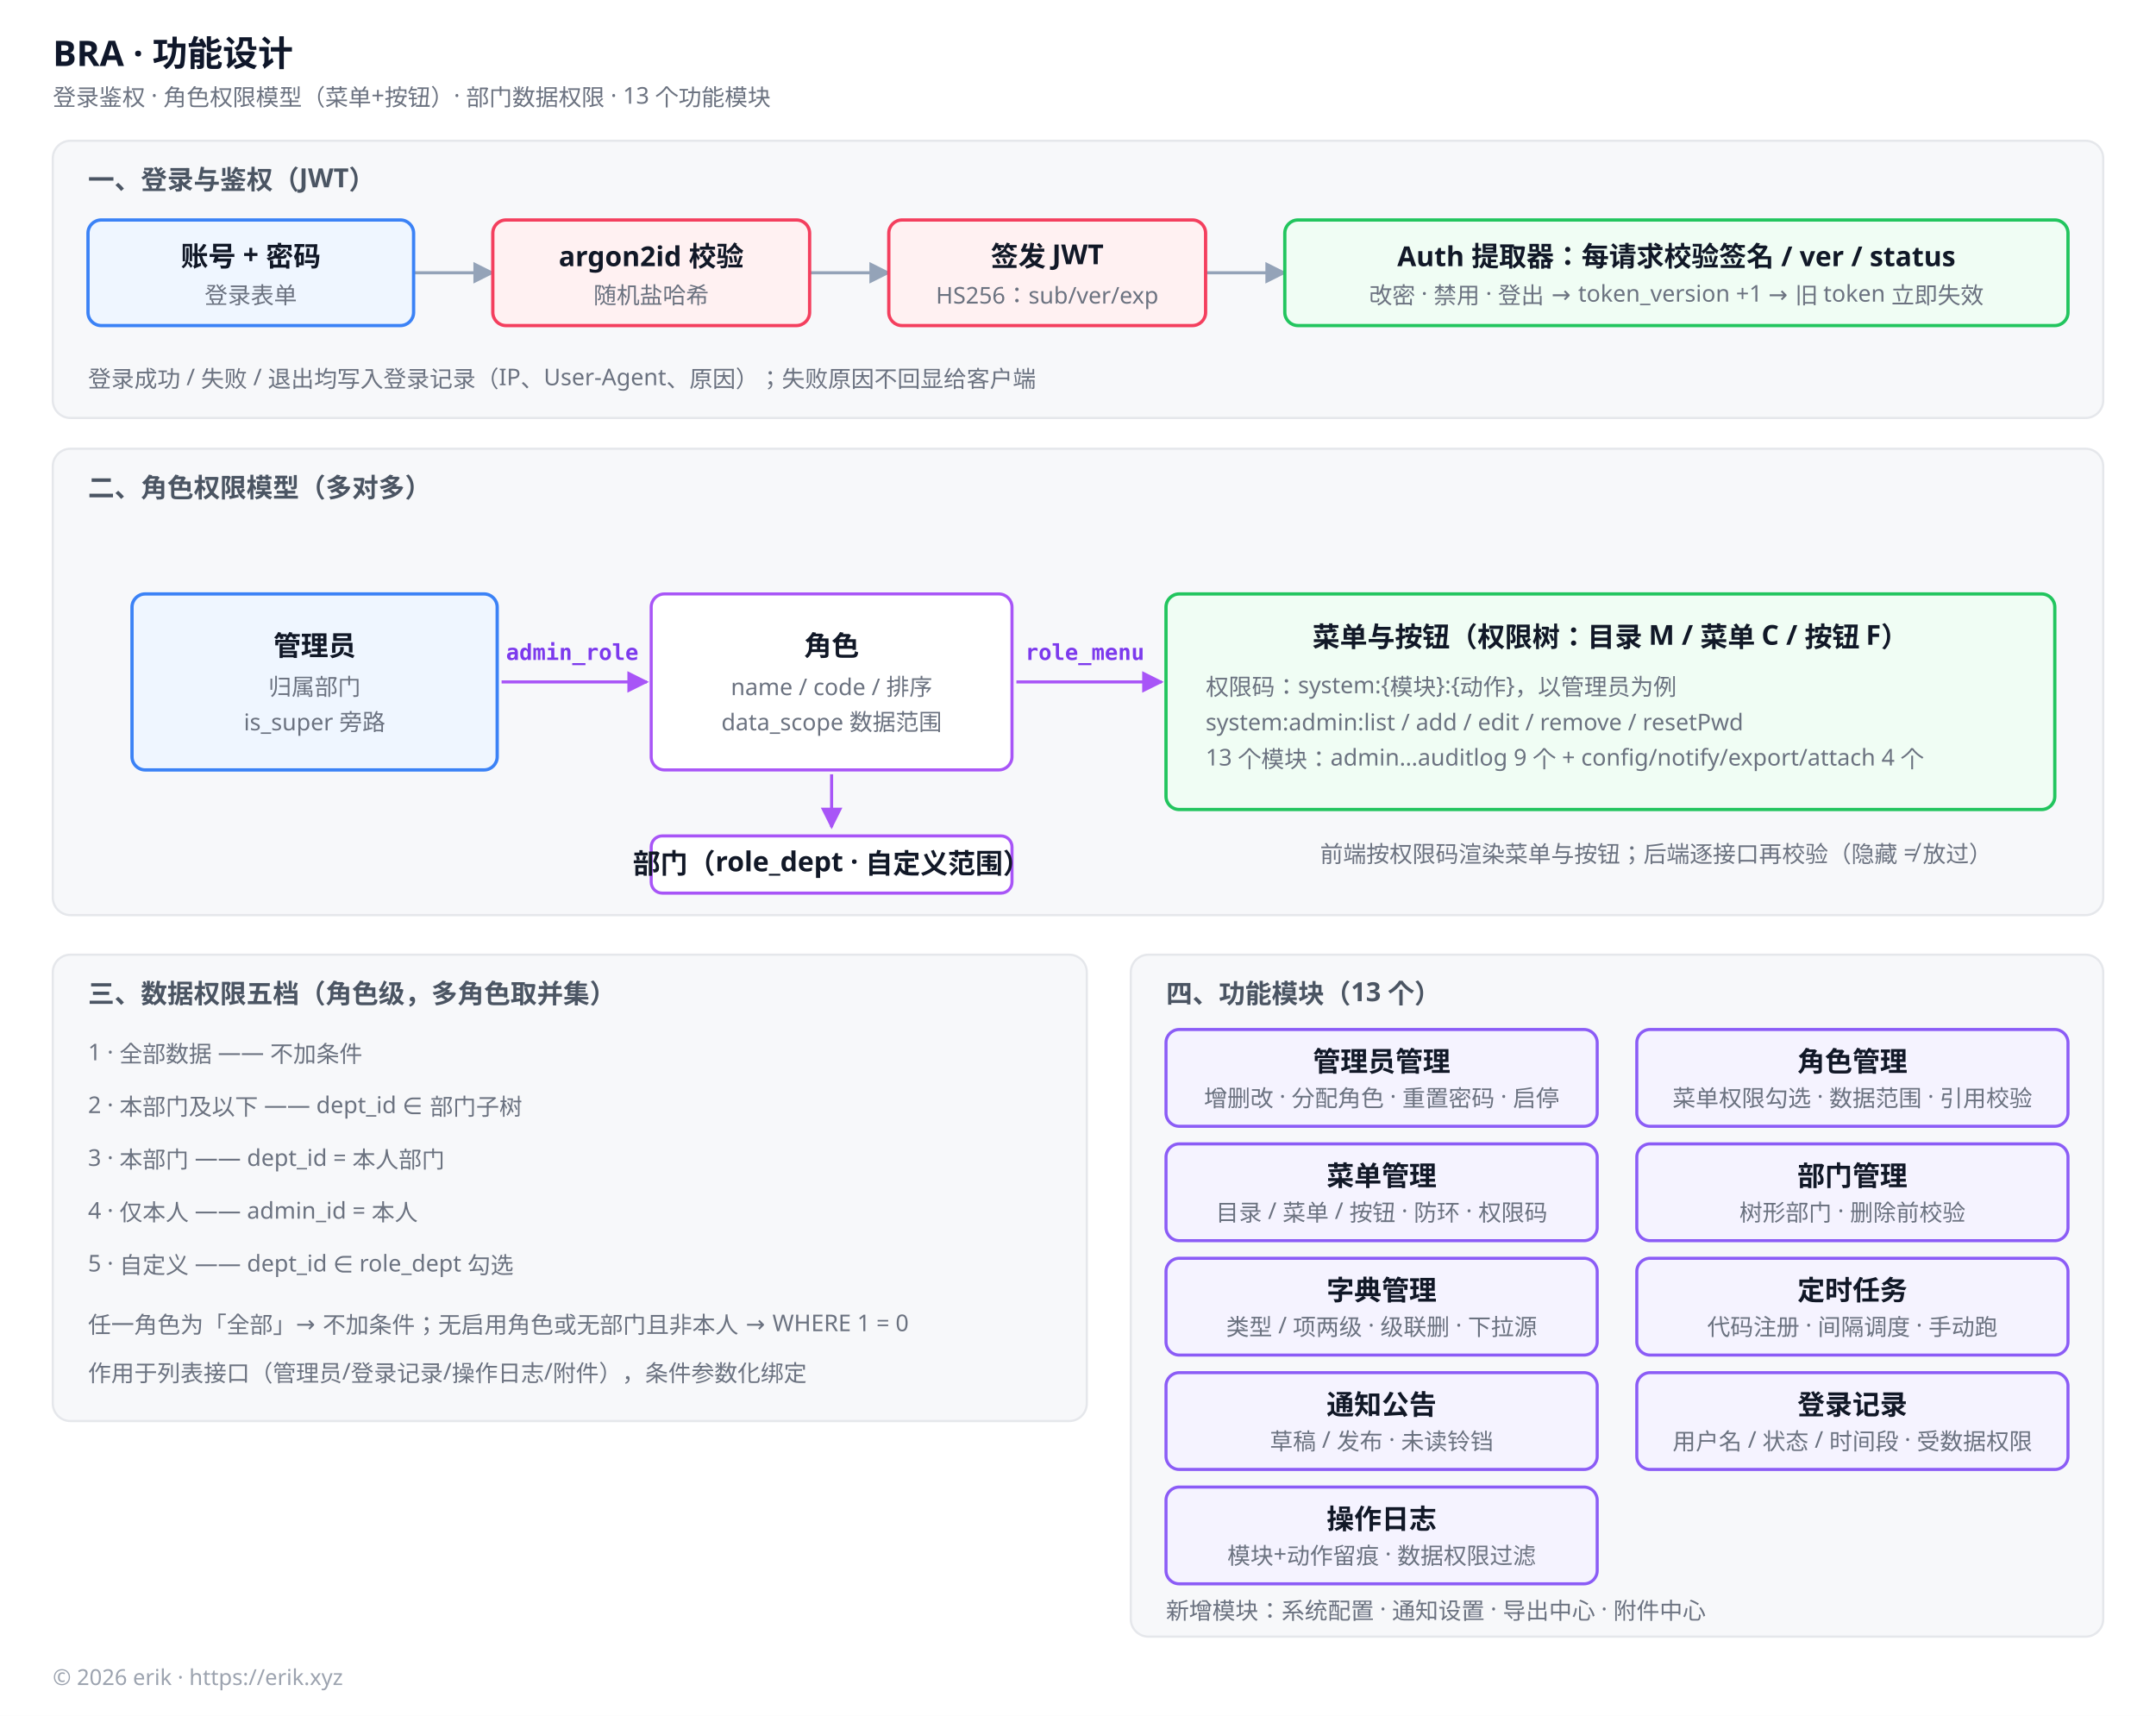
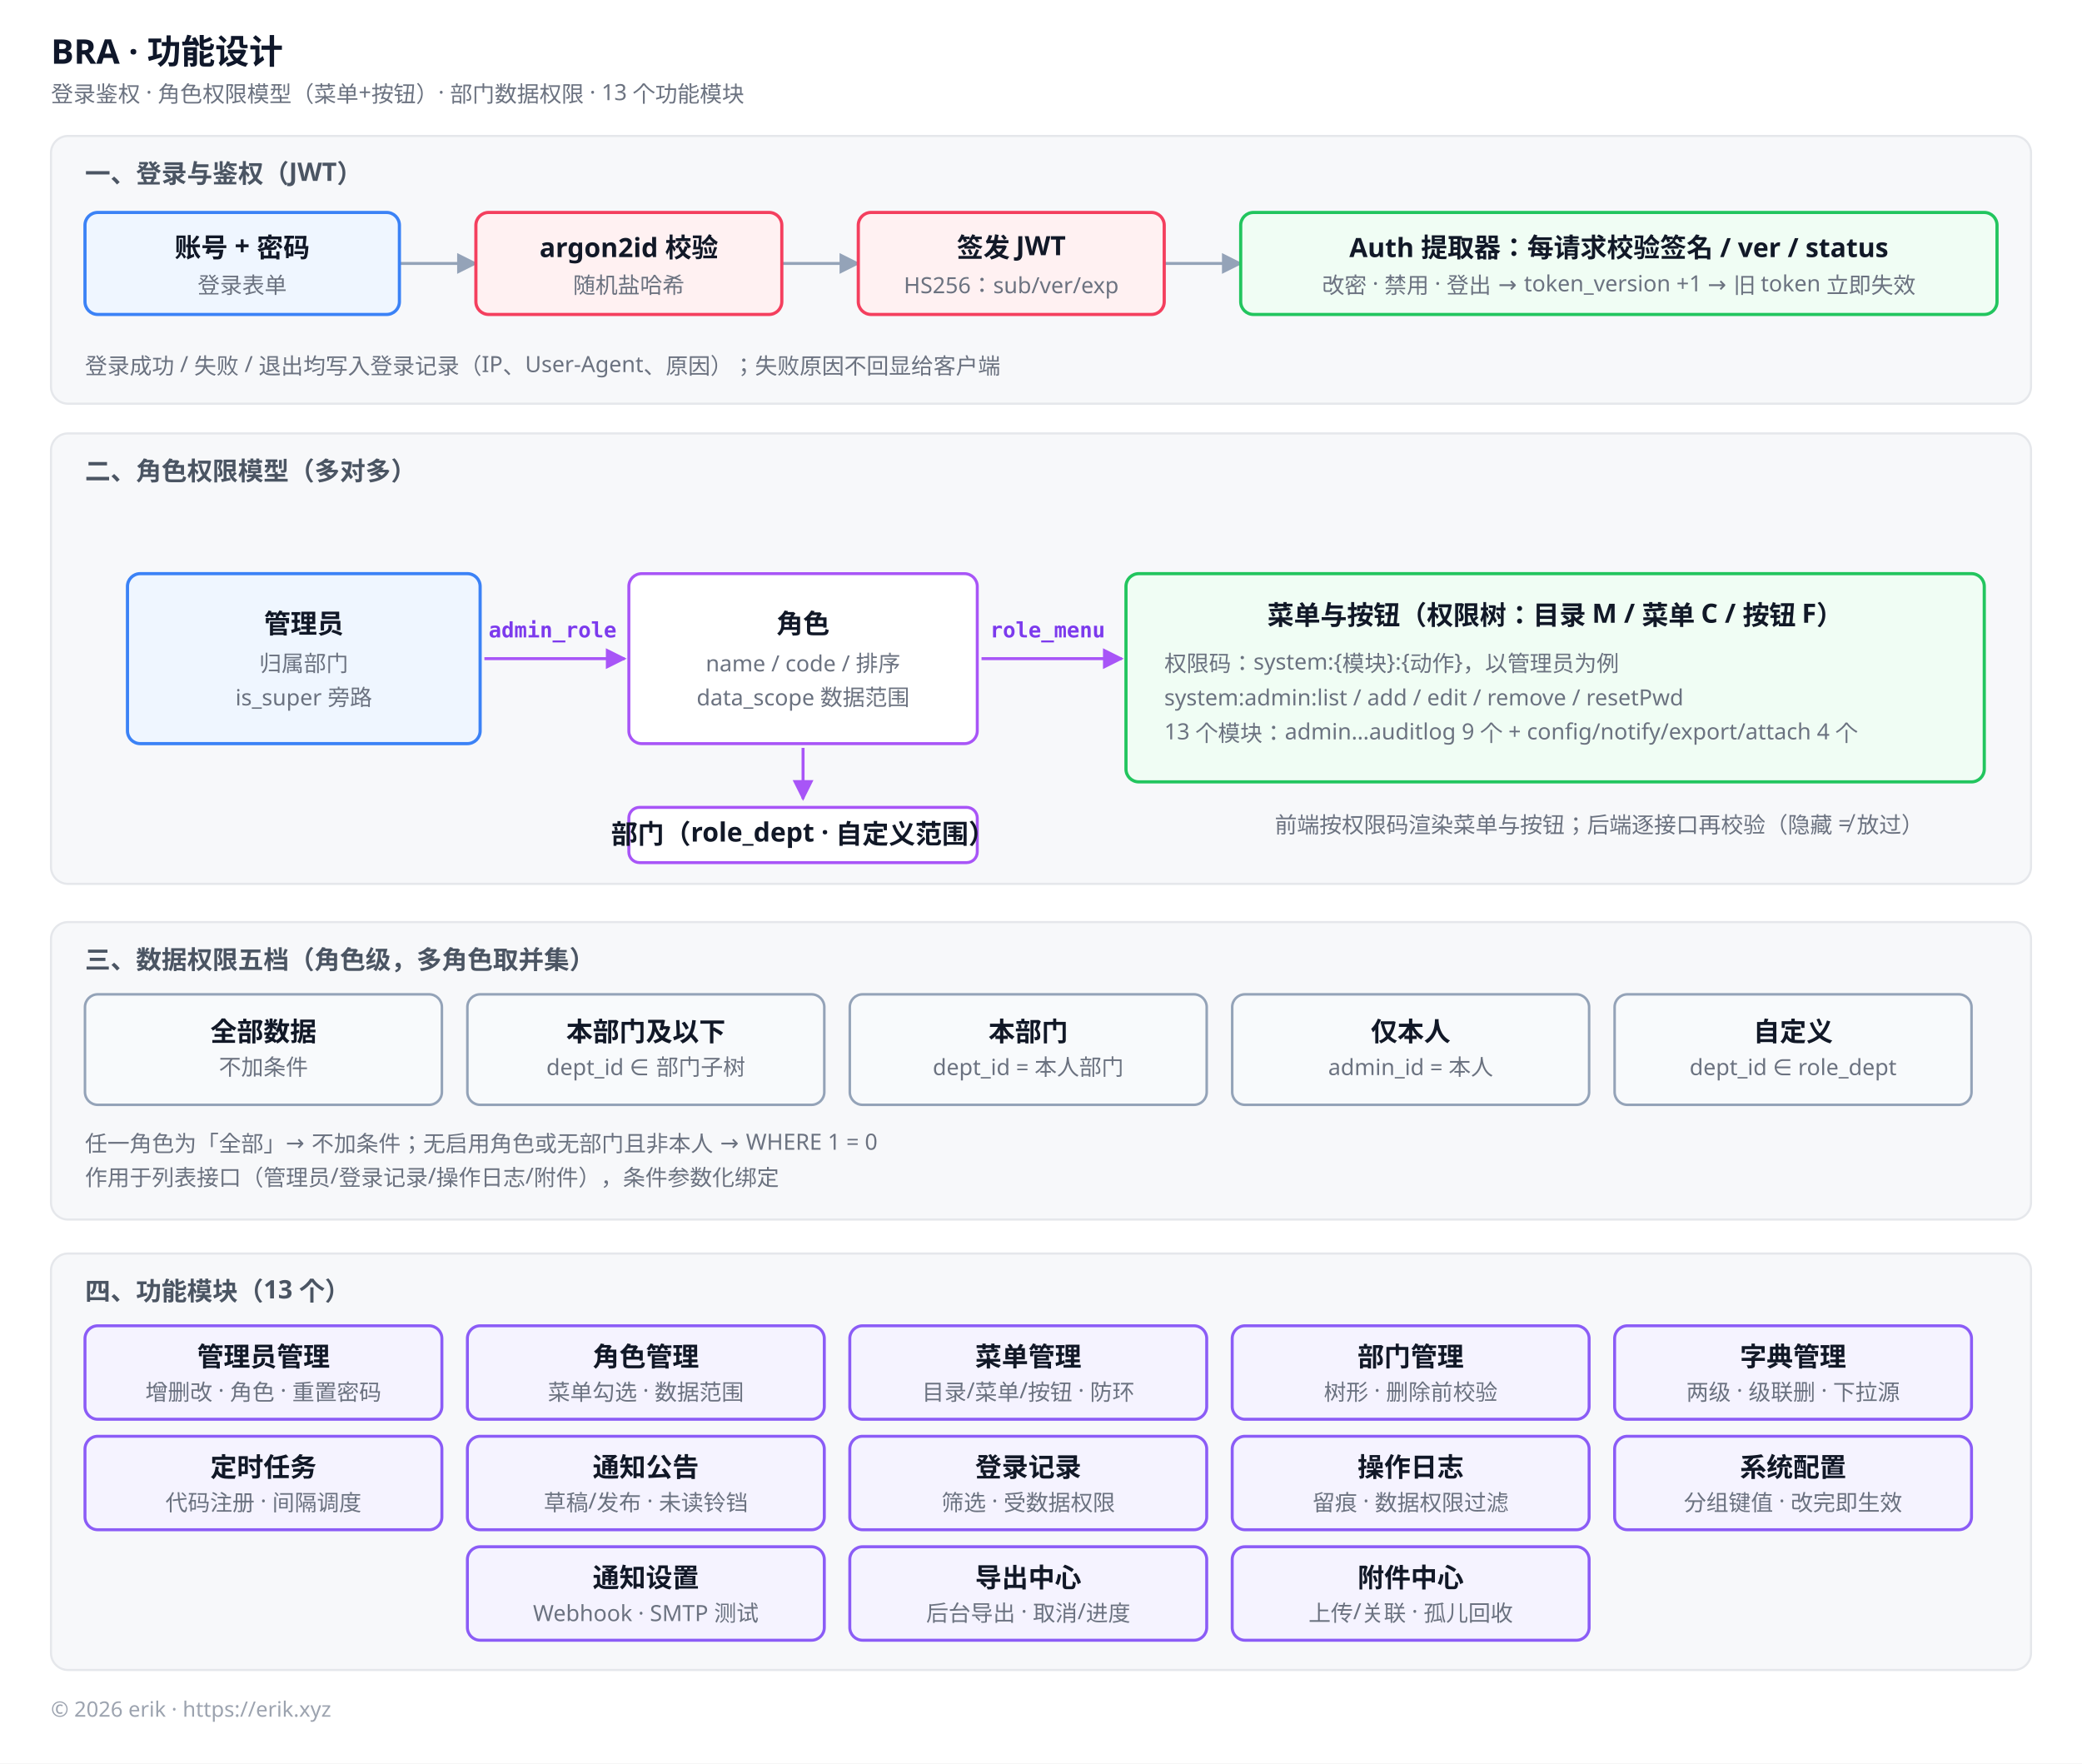
- <svg xmlns="http://www.w3.org/2000/svg" viewBox="0 0 980 780" width="980" height="780" role="img" aria-label="bee-rust 管理后台 功能设计图">
+ <svg xmlns="http://www.w3.org/2000/svg" viewBox="0 0 980 830" width="980" height="830" role="img" aria-label="bee-rust 管理后台 功能设计图">
  <style>
    .bg { fill: #ffffff; }
    .panel { fill: #f7f8fa; stroke: #e5e7eb; stroke-width: 1; }
    .panel-label { font: 600 12px system-ui, "PingFang SC", "Microsoft YaHei", sans-serif; fill: #4b5563; }
    .box-frontend { fill: #eff6ff; stroke: #3b82f6; stroke-width: 1.5; }
    .box-backend  { fill: #f0fdf4; stroke: #22c55e; stroke-width: 1.5; }
    .box-db       { fill: #fefce8; stroke: #eab308; stroke-width: 1.5; }
    .box-security { fill: #fff1f2; stroke: #f43f5e; stroke-width: 1.5; }
    .box-join     { fill: #ffffff; stroke: #a855f7; stroke-width: 1.4; }
    .box-module   { fill: #f5f3ff; stroke: #8b5cf6; stroke-width: 1.4; }
+     .box-scope    { fill: #f8fafc; stroke: #94a3b8; stroke-width: 1.2; }
    .t-name { font: 600 12.5px system-ui, "PingFang SC", "Microsoft YaHei", sans-serif; fill: #111827; }
    .t-sub  { font: 10.5px system-ui, "PingFang SC", "Microsoft YaHei", sans-serif; fill: #6b7280; }
    .t-join { font: 600 10px ui-monospace, Menlo, Consolas, monospace; fill: #7c3aed; }
    .t-title{ font: 700 16px system-ui, "PingFang SC", "Microsoft YaHei", sans-serif; fill: #0f172a; }
    .t-foot { font: 10px system-ui, "PingFang SC", "Microsoft YaHei", sans-serif; fill: #9ca3af; }
    .a-default { stroke: #94a3b8; stroke-width: 1.4; fill: none; }
    .a-data    { stroke: #a855f7; stroke-width: 1.4; fill: none; }
  </style>
  <defs>
    <marker id="ar" viewBox="0 0 10 10" refX="9" refY="5" markerWidth="7" markerHeight="7" orient="auto-start-reverse">
      <path d="M0,0 L10,5 L0,10 z" fill="#94a3b8" />
    </marker>
    <marker id="ar-data" viewBox="0 0 10 10" refX="9" refY="5" markerWidth="7" markerHeight="7" orient="auto-start-reverse">
      <path d="M0,0 L10,5 L0,10 z" fill="#a855f7" />
    </marker>
  </defs>
-   <rect class="bg" x="0" y="0" width="980" height="780" />
+   <rect class="bg" x="0" y="0" width="980" height="830" />
  <text class="t-title" x="24" y="30">BRA · 功能设计</text>
  <text class="t-sub" x="24" y="48">登录鉴权 · 角色权限模型（菜单+按钮）· 部门数据权限 · 13 个功能模块</text>
  <rect class="panel" x="24" y="64" width="932" height="126" rx="8" />
  <text class="panel-label" x="40" y="86">一、登录与鉴权（JWT）</text>
  <path class="a-default" d="M188,124 L224,124" marker-end="url(#ar)" />
  <path class="a-default" d="M368,124 L404,124" marker-end="url(#ar)" />
  <path class="a-default" d="M548,124 L584,124" marker-end="url(#ar)" />
  <rect class="box-frontend" x="40" y="100" width="148" height="48" rx="6" />
  <text class="t-name" x="114" y="121" text-anchor="middle">账号 + 密码</text>
  <text class="t-sub" x="114" y="138" text-anchor="middle">登录表单</text>
  <rect class="box-security" x="224" y="100" width="144" height="48" rx="6" />
  <text class="t-name" x="296" y="121" text-anchor="middle">argon2id 校验</text>
  <text class="t-sub" x="296" y="138" text-anchor="middle">随机盐哈希</text>
  <rect class="box-security" x="404" y="100" width="144" height="48" rx="6" />
  <text class="t-name" x="476" y="121" text-anchor="middle">签发 JWT</text>
  <text class="t-sub" x="476" y="138" text-anchor="middle">HS256：sub/ver/exp</text>
  <rect class="box-backend" x="584" y="100" width="356" height="48" rx="6" />
  <text class="t-name" x="762" y="121" text-anchor="middle">Auth 提取器：每请求校验签名 / ver / status</text>
  <text class="t-sub" x="762" y="138" text-anchor="middle">改密 · 禁用 · 登出 → token_version +1 → 旧 token 立即失效</text>
  <text class="t-sub" x="40" y="176">登录成功 / 失败 / 退出均写入登录记录（IP、User-Agent、原因）；失败原因不回显给客户端</text>
  <rect class="panel" x="24" y="204" width="932" height="212" rx="8" />
  <text class="panel-label" x="40" y="226">二、角色权限模型（多对多）</text>
  <path class="a-data" d="M228,310 L294,310" marker-end="url(#ar-data)" />
  <text class="t-join" x="230" y="300">admin_role</text>
  <path class="a-data" d="M462,310 L528,310" marker-end="url(#ar-data)" />
  <text class="t-join" x="466" y="300">role_menu</text>
  <path class="a-data" d="M378,352 L378,376" marker-end="url(#ar-data)" />
  <rect class="box-frontend" x="60" y="270" width="166" height="80" rx="6" />
  <text class="t-name" x="143" y="298" text-anchor="middle">管理员</text>
  <text class="t-sub" x="143" y="316" text-anchor="middle">归属部门</text>
  <text class="t-sub" x="143" y="332" text-anchor="middle">is_super 旁路</text>
  <rect class="box-join" x="296" y="270" width="164" height="80" rx="6" />
  <text class="t-name" x="378" y="298" text-anchor="middle">角色</text>
  <text class="t-sub" x="378" y="316" text-anchor="middle">name / code / 排序</text>
  <text class="t-sub" x="378" y="332" text-anchor="middle">data_scope 数据范围</text>
  <rect class="box-backend" x="530" y="270" width="404" height="98" rx="6" />
  <text class="t-name" x="732" y="294" text-anchor="middle">菜单与按钮（权限树：目录 M / 菜单 C / 按钮 F）</text>
  <text class="t-sub" x="548" y="316">权限码：system:{模块}:{动作}，以管理员为例</text>
  <text class="t-sub" x="548" y="332">system:admin:list / add / edit / remove / resetPwd</text>
  <text class="t-sub" x="548" y="348">13 个模块：admin…auditlog 9 个 + config/notify/export/attach 4 个</text>
  <rect class="box-join" x="296" y="380" width="164" height="26" rx="5" />
  <text class="t-name" x="378" y="397" text-anchor="middle" font-size="11">部门（role_dept · 自定义范围）</text>
  <text class="t-sub" x="600" y="392">前端按权限码渲染菜单与按钮；后端逐接口再校验（隐藏 ≠ 放过）</text>
-   <rect class="panel" x="24" y="434" width="470" height="212" rx="8" />
+   <rect class="panel" x="24" y="434" width="932" height="140" rx="8" />
  <text class="panel-label" x="40" y="456">三、数据权限五档（角色级，多角色取并集）</text>
-   <text class="t-sub" x="40" y="482">1 · 全部数据 —— 不加条件</text>
-   <text class="t-sub" x="40" y="506">2 · 本部门及以下 —— dept_id ∈ 部门子树</text>
-   <text class="t-sub" x="40" y="530">3 · 本部门 —— dept_id = 本人部门</text>
-   <text class="t-sub" x="40" y="554">4 · 仅本人 —— admin_id = 本人</text>
-   <text class="t-sub" x="40" y="578">5 · 自定义 —— dept_id ∈ role_dept 勾选</text>
-   <text class="t-sub" x="40" y="606">任一角色为「全部」→ 不加条件；无启用角色或无部门且非本人 → WHERE 1 = 0</text>
-   <text class="t-sub" x="40" y="628">作用于列表接口（管理员/登录记录/操作日志/附件），条件参数化绑定</text>
-   <rect class="panel" x="514" y="434" width="442" height="310" rx="8" />
-   <text class="panel-label" x="530" y="456">四、功能模块（13 个）</text>
-   <rect class="box-module" x="530" y="468" width="196" height="44" rx="6" />
-   <text class="t-name" x="628" y="487" text-anchor="middle">管理员管理</text>
-   <text class="t-sub" x="628" y="503" text-anchor="middle">增删改 · 分配角色 · 重置密码 · 启停</text>
-   <rect class="box-module" x="744" y="468" width="196" height="44" rx="6" />
-   <text class="t-name" x="842" y="487" text-anchor="middle">角色管理</text>
-   <text class="t-sub" x="842" y="503" text-anchor="middle">菜单权限勾选 · 数据范围 · 引用校验</text>
-   <rect class="box-module" x="530" y="520" width="196" height="44" rx="6" />
-   <text class="t-name" x="628" y="539" text-anchor="middle">菜单管理</text>
-   <text class="t-sub" x="628" y="555" text-anchor="middle">目录 / 菜单 / 按钮 · 防环 · 权限码</text>
-   <rect class="box-module" x="744" y="520" width="196" height="44" rx="6" />
-   <text class="t-name" x="842" y="539" text-anchor="middle">部门管理</text>
-   <text class="t-sub" x="842" y="555" text-anchor="middle">树形部门 · 删除前校验</text>
-   <rect class="box-module" x="530" y="572" width="196" height="44" rx="6" />
-   <text class="t-name" x="628" y="591" text-anchor="middle">字典管理</text>
-   <text class="t-sub" x="628" y="607" text-anchor="middle">类型 / 项两级 · 级联删 · 下拉源</text>
-   <rect class="box-module" x="744" y="572" width="196" height="44" rx="6" />
-   <text class="t-name" x="842" y="591" text-anchor="middle">定时任务</text>
-   <text class="t-sub" x="842" y="607" text-anchor="middle">代码注册 · 间隔调度 · 手动跑</text>
-   <rect class="box-module" x="530" y="624" width="196" height="44" rx="6" />
-   <text class="t-name" x="628" y="643" text-anchor="middle">通知公告</text>
-   <text class="t-sub" x="628" y="659" text-anchor="middle">草稿 / 发布 · 未读铃铛</text>
-   <rect class="box-module" x="744" y="624" width="196" height="44" rx="6" />
-   <text class="t-name" x="842" y="643" text-anchor="middle">登录记录</text>
-   <text class="t-sub" x="842" y="659" text-anchor="middle">用户名 / 状态 / 时间段 · 受数据权限</text>
-   <rect class="box-module" x="530" y="676" width="196" height="44" rx="6" />
-   <text class="t-name" x="628" y="695" text-anchor="middle">操作日志</text>
-   <text class="t-sub" x="628" y="711" text-anchor="middle">模块+动作留痕 · 数据权限过滤</text>
-   <text class="t-sub" x="530" y="736">新增模块：系统配置 · 通知设置 · 导出中心 · 附件中心</text>
-   <text class="t-foot" x="24" y="766">© 2026 erik · https://erik.xyz</text>
+   <rect class="box-scope" x="40" y="468" width="168" height="52" rx="6" />
+   <text class="t-name" x="124" y="490" text-anchor="middle">全部数据</text>
+   <text class="t-sub" x="124" y="506" text-anchor="middle">不加条件</text>
+   <rect class="box-scope" x="220" y="468" width="168" height="52" rx="6" />
+   <text class="t-name" x="304" y="490" text-anchor="middle">本部门及以下</text>
+   <text class="t-sub" x="304" y="506" text-anchor="middle">dept_id ∈ 部门子树</text>
+   <rect class="box-scope" x="400" y="468" width="168" height="52" rx="6" />
+   <text class="t-name" x="484" y="490" text-anchor="middle">本部门</text>
+   <text class="t-sub" x="484" y="506" text-anchor="middle">dept_id = 本人部门</text>
+   <rect class="box-scope" x="580" y="468" width="168" height="52" rx="6" />
+   <text class="t-name" x="664" y="490" text-anchor="middle">仅本人</text>
+   <text class="t-sub" x="664" y="506" text-anchor="middle">admin_id = 本人</text>
+   <rect class="box-scope" x="760" y="468" width="168" height="52" rx="6" />
+   <text class="t-name" x="844" y="490" text-anchor="middle">自定义</text>
+   <text class="t-sub" x="844" y="506" text-anchor="middle">dept_id ∈ role_dept</text>
+   <text class="t-sub" x="40" y="542">任一角色为「全部」→ 不加条件；无启用角色或无部门且非本人 → WHERE 1 = 0</text>
+   <text class="t-sub" x="40" y="558">作用于列表接口（管理员/登录记录/操作日志/附件），条件参数化绑定</text>
+   <rect class="panel" x="24" y="590" width="932" height="196" rx="8" />
+   <text class="panel-label" x="40" y="612">四、功能模块（13 个）</text>
+   <rect class="box-module" x="40" y="624" width="168" height="44" rx="6" />
+   <text class="t-name" x="124" y="643" text-anchor="middle">管理员管理</text>
+   <text class="t-sub" x="124" y="659" text-anchor="middle">增删改 · 角色 · 重置密码</text>
+   <rect class="box-module" x="220" y="624" width="168" height="44" rx="6" />
+   <text class="t-name" x="304" y="643" text-anchor="middle">角色管理</text>
+   <text class="t-sub" x="304" y="659" text-anchor="middle">菜单勾选 · 数据范围</text>
+   <rect class="box-module" x="400" y="624" width="168" height="44" rx="6" />
+   <text class="t-name" x="484" y="643" text-anchor="middle">菜单管理</text>
+   <text class="t-sub" x="484" y="659" text-anchor="middle">目录/菜单/按钮 · 防环</text>
+   <rect class="box-module" x="580" y="624" width="168" height="44" rx="6" />
+   <text class="t-name" x="664" y="643" text-anchor="middle">部门管理</text>
+   <text class="t-sub" x="664" y="659" text-anchor="middle">树形 · 删除前校验</text>
+   <rect class="box-module" x="760" y="624" width="168" height="44" rx="6" />
+   <text class="t-name" x="844" y="643" text-anchor="middle">字典管理</text>
+   <text class="t-sub" x="844" y="659" text-anchor="middle">两级 · 级联删 · 下拉源</text>
+   <rect class="box-module" x="40" y="676" width="168" height="44" rx="6" />
+   <text class="t-name" x="124" y="695" text-anchor="middle">定时任务</text>
+   <text class="t-sub" x="124" y="711" text-anchor="middle">代码注册 · 间隔调度</text>
+   <rect class="box-module" x="220" y="676" width="168" height="44" rx="6" />
+   <text class="t-name" x="304" y="695" text-anchor="middle">通知公告</text>
+   <text class="t-sub" x="304" y="711" text-anchor="middle">草稿/发布 · 未读铃铛</text>
+   <rect class="box-module" x="400" y="676" width="168" height="44" rx="6" />
+   <text class="t-name" x="484" y="695" text-anchor="middle">登录记录</text>
+   <text class="t-sub" x="484" y="711" text-anchor="middle">筛选 · 受数据权限</text>
+   <rect class="box-module" x="580" y="676" width="168" height="44" rx="6" />
+   <text class="t-name" x="664" y="695" text-anchor="middle">操作日志</text>
+   <text class="t-sub" x="664" y="711" text-anchor="middle">留痕 · 数据权限过滤</text>
+   <rect class="box-module" x="760" y="676" width="168" height="44" rx="6" />
+   <text class="t-name" x="844" y="695" text-anchor="middle">系统配置</text>
+   <text class="t-sub" x="844" y="711" text-anchor="middle">分组键值 · 改完即生效</text>
+   <rect class="box-module" x="220" y="728" width="168" height="44" rx="6" />
+   <text class="t-name" x="304" y="747" text-anchor="middle">通知设置</text>
+   <text class="t-sub" x="304" y="763" text-anchor="middle">Webhook · SMTP 测试</text>
+   <rect class="box-module" x="400" y="728" width="168" height="44" rx="6" />
+   <text class="t-name" x="484" y="747" text-anchor="middle">导出中心</text>
+   <text class="t-sub" x="484" y="763" text-anchor="middle">后台导出 · 取消/进度</text>
+   <rect class="box-module" x="580" y="728" width="168" height="44" rx="6" />
+   <text class="t-name" x="664" y="747" text-anchor="middle">附件中心</text>
+   <text class="t-sub" x="664" y="763" text-anchor="middle">上传/关联 · 孤儿回收</text>
+   <text class="t-foot" x="24" y="808">© 2026 erik · https://erik.xyz</text>
</svg>
